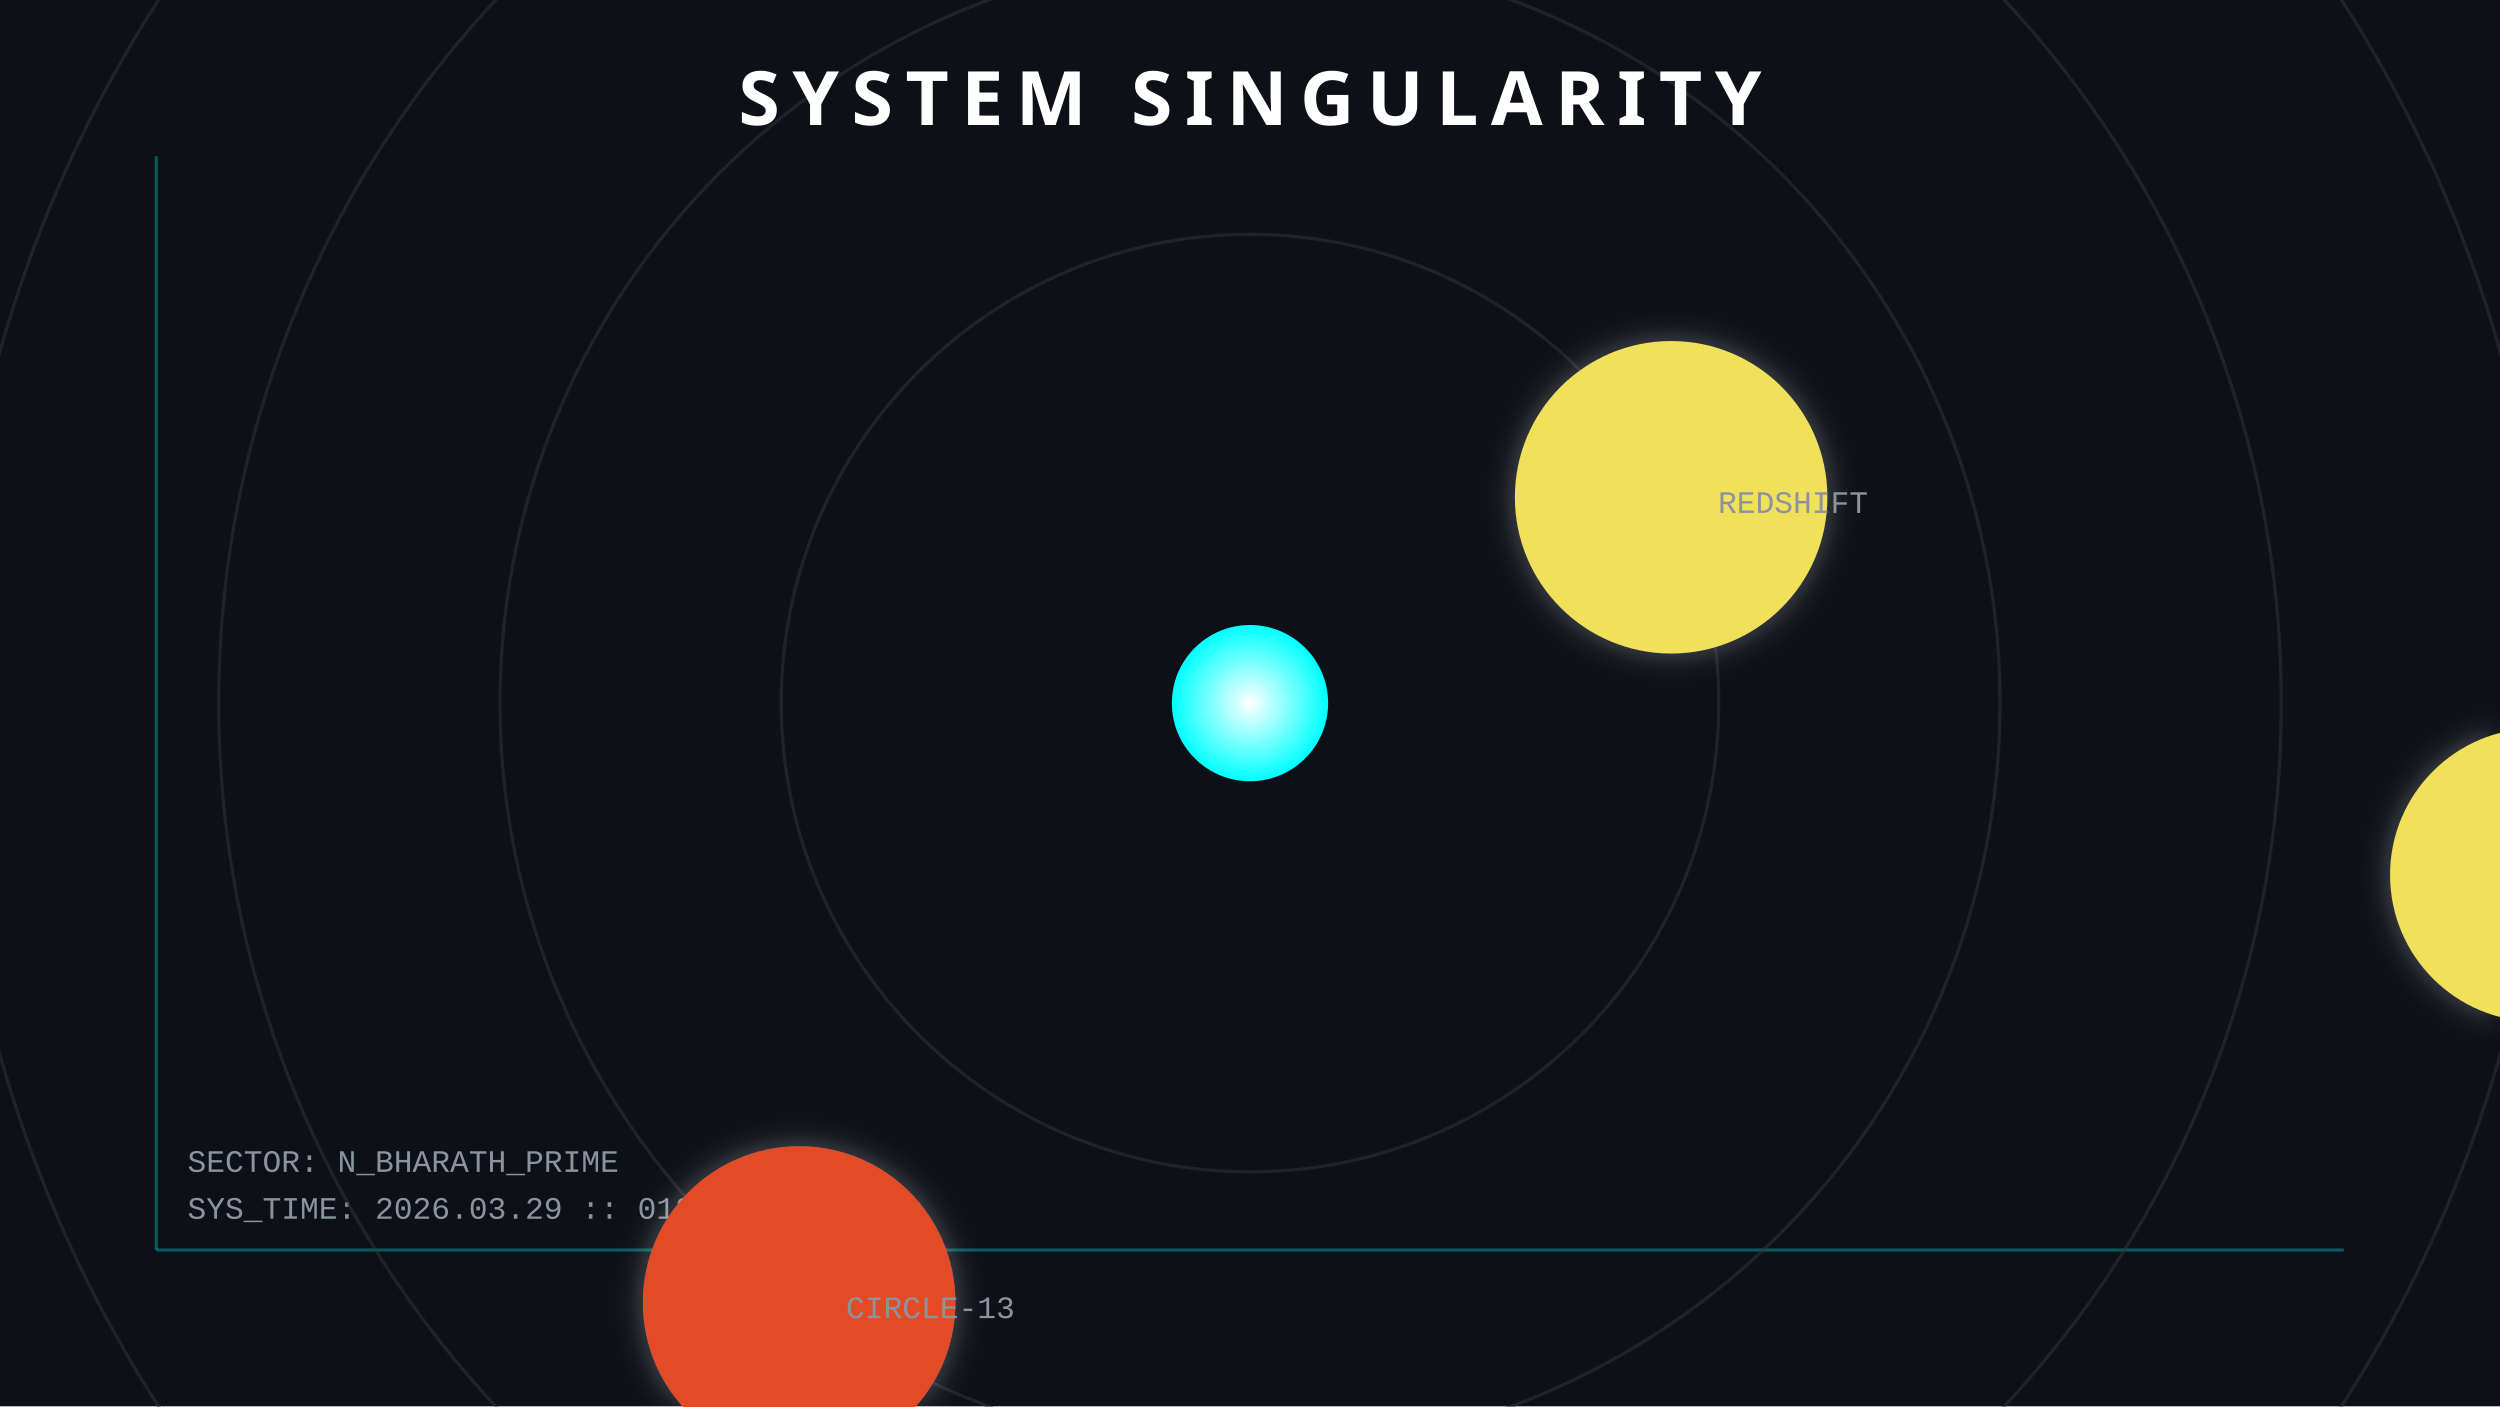
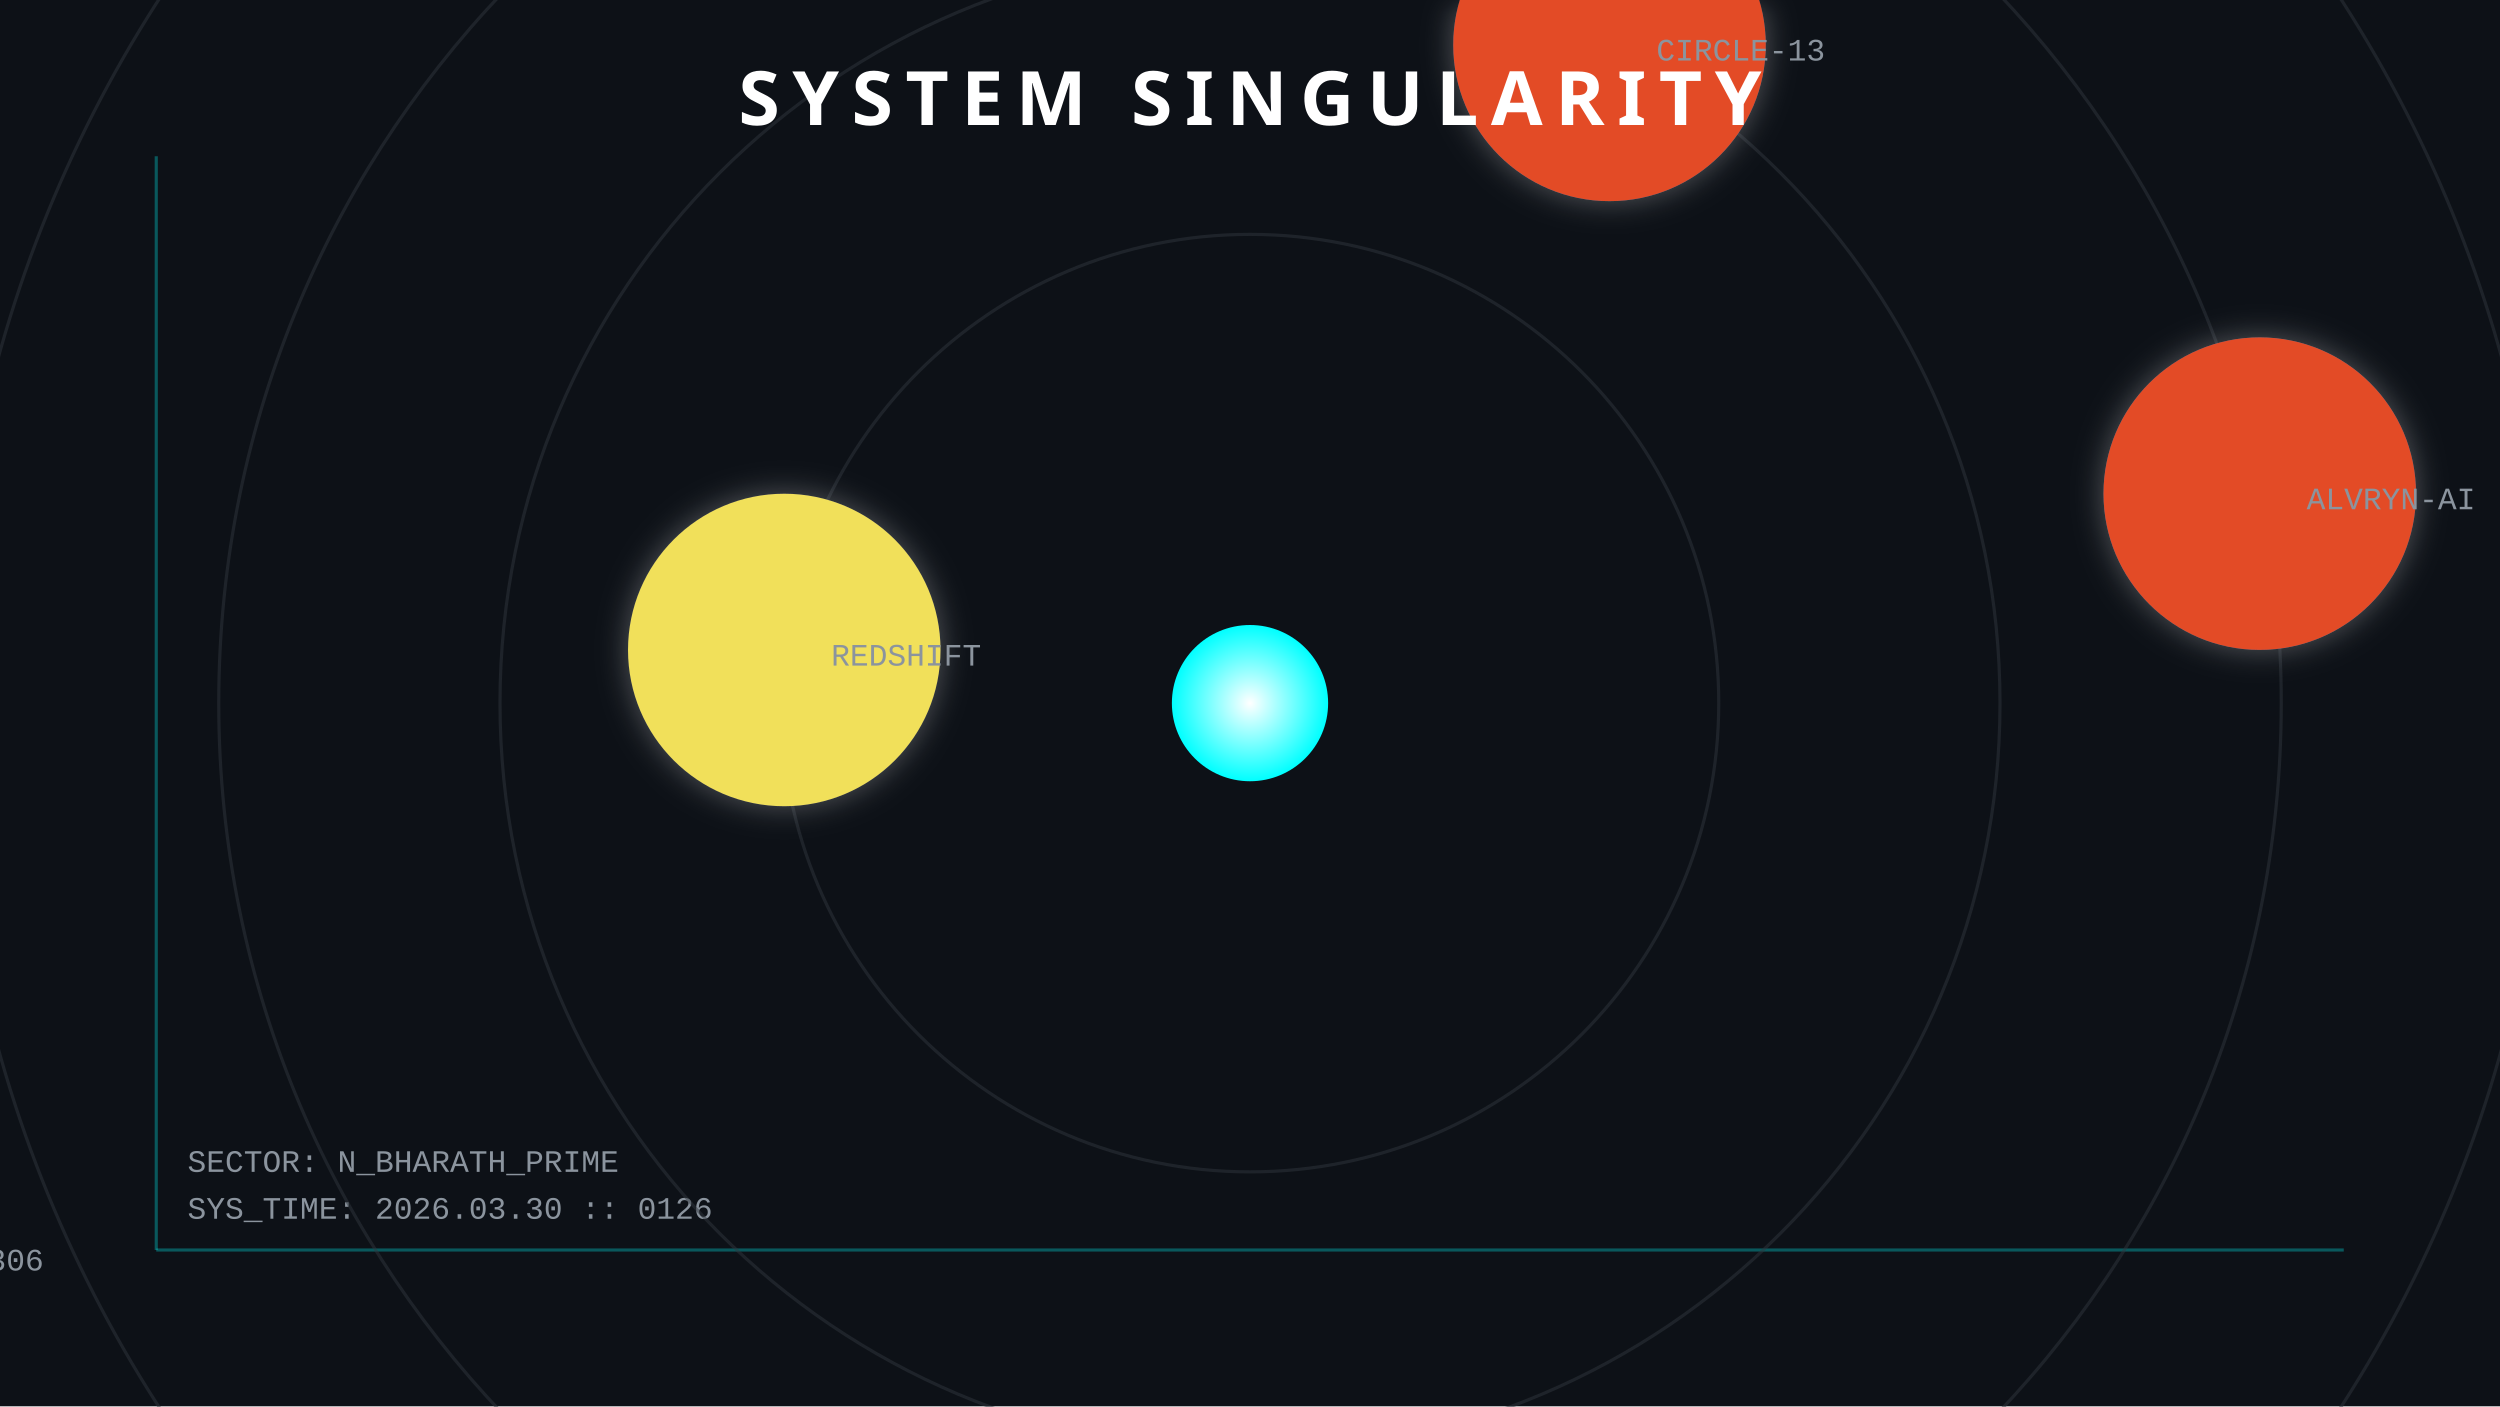
<svg xmlns="http://www.w3.org/2000/svg" width="800" height="450">
  <style>
        .orbit { fill: none; stroke: #30363d; stroke-width: 1; opacity: 0.5; }
        .planet { filter: drop-shadow(0 0 5px rgba(255,255,255,0.3)); }
        .text { font-family: 'Courier New', monospace; fill: #8b949e; font-size: 10px; }
        .title { font-family: sans-serif; fill: white; font-weight: bold; font-size: 24px; letter-spacing: 4px; }
        .hud-line { stroke: #00ffff; stroke-width: 1; opacity: 0.3; }
        
        /* ANIMATIONS */
        @keyframes pulse { 0% { r: 25; opacity: 0.8; } 50% { r: 30; opacity: 0.4; } 100% { r: 25; opacity: 0.8; } }
        .sun { animation: pulse 4s infinite; }
    </style>
  <rect width="100%" height="100%" fill="#0d1117" />
  <line x1="50" y1="50" x2="50" y2="400" class="hud-line" />
  <line x1="50" y1="400" x2="750" y2="400" class="hud-line" />
-   <text x="60" y="390" class="text">SYS_TIME: 2026.03.29 :: 0125</text>
+   <text x="60" y="390" class="text">SYS_TIME: 2026.03.30 :: 0126</text>
  <text x="60" y="375" class="text">SECTOR: N_BHARATH_PRIME</text>
  <circle cx="400" cy="225" r="25" fill="url(#grad1)" class="sun" />
  <defs>
    <radialGradient id="grad1" cx="50%" cy="50%" r="50%" fx="50%" fy="50%">
      <stop offset="0%" style="stop-color:white;stop-opacity:1" />
      <stop offset="100%" style="stop-color:#00ffff;stop-opacity:1" />
    </radialGradient>
  </defs>
  <circle cx="400" cy="225" r="150.0" class="orbit" />
-   <circle cx="534.764" cy="159.131" r="50" fill="#f1e05a" class="planet" />
-   <text x="549.764" y="164.131" class="text" fill="white">REDSHIFT</text>
+   <circle cx="250.967" cy="207.993" r="50" fill="#f1e05a" class="planet" />
+   <text x="265.967" y="212.993" class="text" fill="white">REDSHIFT</text>
  <circle cx="400" cy="225" r="240.0" class="orbit" />
-   <circle cx="255.728" cy="416.796" r="50" fill="#e34c26" class="planet" />
-   <text x="270.728" y="421.796" class="text" fill="white">CIRCLE-13</text>
+   <circle cx="515.037" cy="14.366" r="50" fill="#e34c26" class="planet" />
+   <text x="530.037" y="19.366" class="text" fill="white">CIRCLE-13</text>
  <circle cx="400" cy="225" r="330.0" class="orbit" />
-   <circle cx="503.606" cy="-88.314" r="50" fill="#e34c26" class="planet" />
-   <text x="518.606" y="-83.314" class="text" fill="white">ALVRYN-AI</text>
+   <circle cx="723.12" cy="157.964" r="50" fill="#e34c26" class="planet" />
+   <text x="738.12" y="162.964" class="text" fill="white">ALVRYN-AI</text>
  <circle cx="400" cy="225" r="415.422" class="orbit" />
-   <circle cx="811.768" cy="279.977" r="46.948" fill="#f1e05a" class="planet" />
-   <text x="826.768" y="284.977" class="text" fill="white">DRIFT-CIRCLE13</text>
+   <circle cx="417.515" cy="640.053" r="46.948" fill="#f1e05a" class="planet" />
+   <text x="432.515" y="645.053" class="text" fill="white">DRIFT-CIRCLE13</text>
  <circle cx="400" cy="225" r="461.81" class="orbit" />
-   <circle cx="27.395" cy="497.825" r="20.925" fill="#2b7489" class="planet" />
-   <text x="42.395" y="502.825" class="text" fill="white">DSATM-EXAM-SYSTEM-</text>
+   <circle cx="644.84" cy="-166.563" r="20.925" fill="#2b7489" class="planet" />
+   <text x="659.84" y="-161.563" class="text" fill="white">DSATM-EXAM-SYSTEM-</text>
  <circle cx="400" cy="225" r="504.889" class="orbit" />
-   <circle cx="5.437" cy="-90.013" r="18.72" fill="#8b949e" class="planet" />
-   <text x="20.437" y="-85.013" class="text" fill="white">NBHARATH1306</text>
+   <circle cx="-73.016" cy="401.548" r="18.72" fill="#8b949e" class="planet" />
+   <text x="-58.016" y="406.548" class="text" fill="white">NBHARATH1306</text>
  <circle cx="400" cy="225" r="547.122" class="orbit" />
-   <circle cx="881.809" cy="484.235" r="18.155" fill="#e34c26" class="planet" />
-   <text x="896.809" y="489.235" class="text" fill="white">WEBSITE-EQUDATOR-TRADING-PLATFORM</text>
+   <circle cx="944.72" cy="276.209" r="18.155" fill="#e34c26" class="planet" />
+   <text x="959.72" y="281.209" class="text" fill="white">WEBSITE-EQUDATOR-TRADING-PLATFORM</text>
  <circle cx="400" cy="225" r="577.954" class="orbit" />
-   <circle cx="528.926" cy="788.391" r="10.555" fill="#8b949e" class="planet" />
-   <text x="543.926" y="793.391" class="text" fill="white">FLASK</text>
+   <circle cx="977.232" cy="253.889" r="10.555" fill="#8b949e" class="planet" />
+   <text x="992.232" y="258.889" class="text" fill="white">FLASK</text>
  <circle cx="400" cy="225" r="608.227" class="orbit" />
-   <circle cx="860.594" cy="-172.232" r="10.182" fill="#8b949e" class="planet" />
-   <text x="875.594" y="-167.232" class="text" fill="white">HCF-INTERNSHIP</text>
+   <circle cx="705.621" cy="750.868" r="10.182" fill="#8b949e" class="planet" />
+   <text x="720.621" y="755.868" class="text" fill="white">HCF-INTERNSHIP</text>
  <circle cx="400" cy="225" r="637.096" class="orbit" />
-   <circle cx="91.789" cy="782.582" r="9.246" fill="#8b949e" class="planet" />
+   <circle cx="95.634" cy="784.69" r="9.246" fill="#8b949e" class="planet" />
  <text x="400" y="40" text-anchor="middle" class="title">SYSTEM SINGULARITY</text>
</svg>
